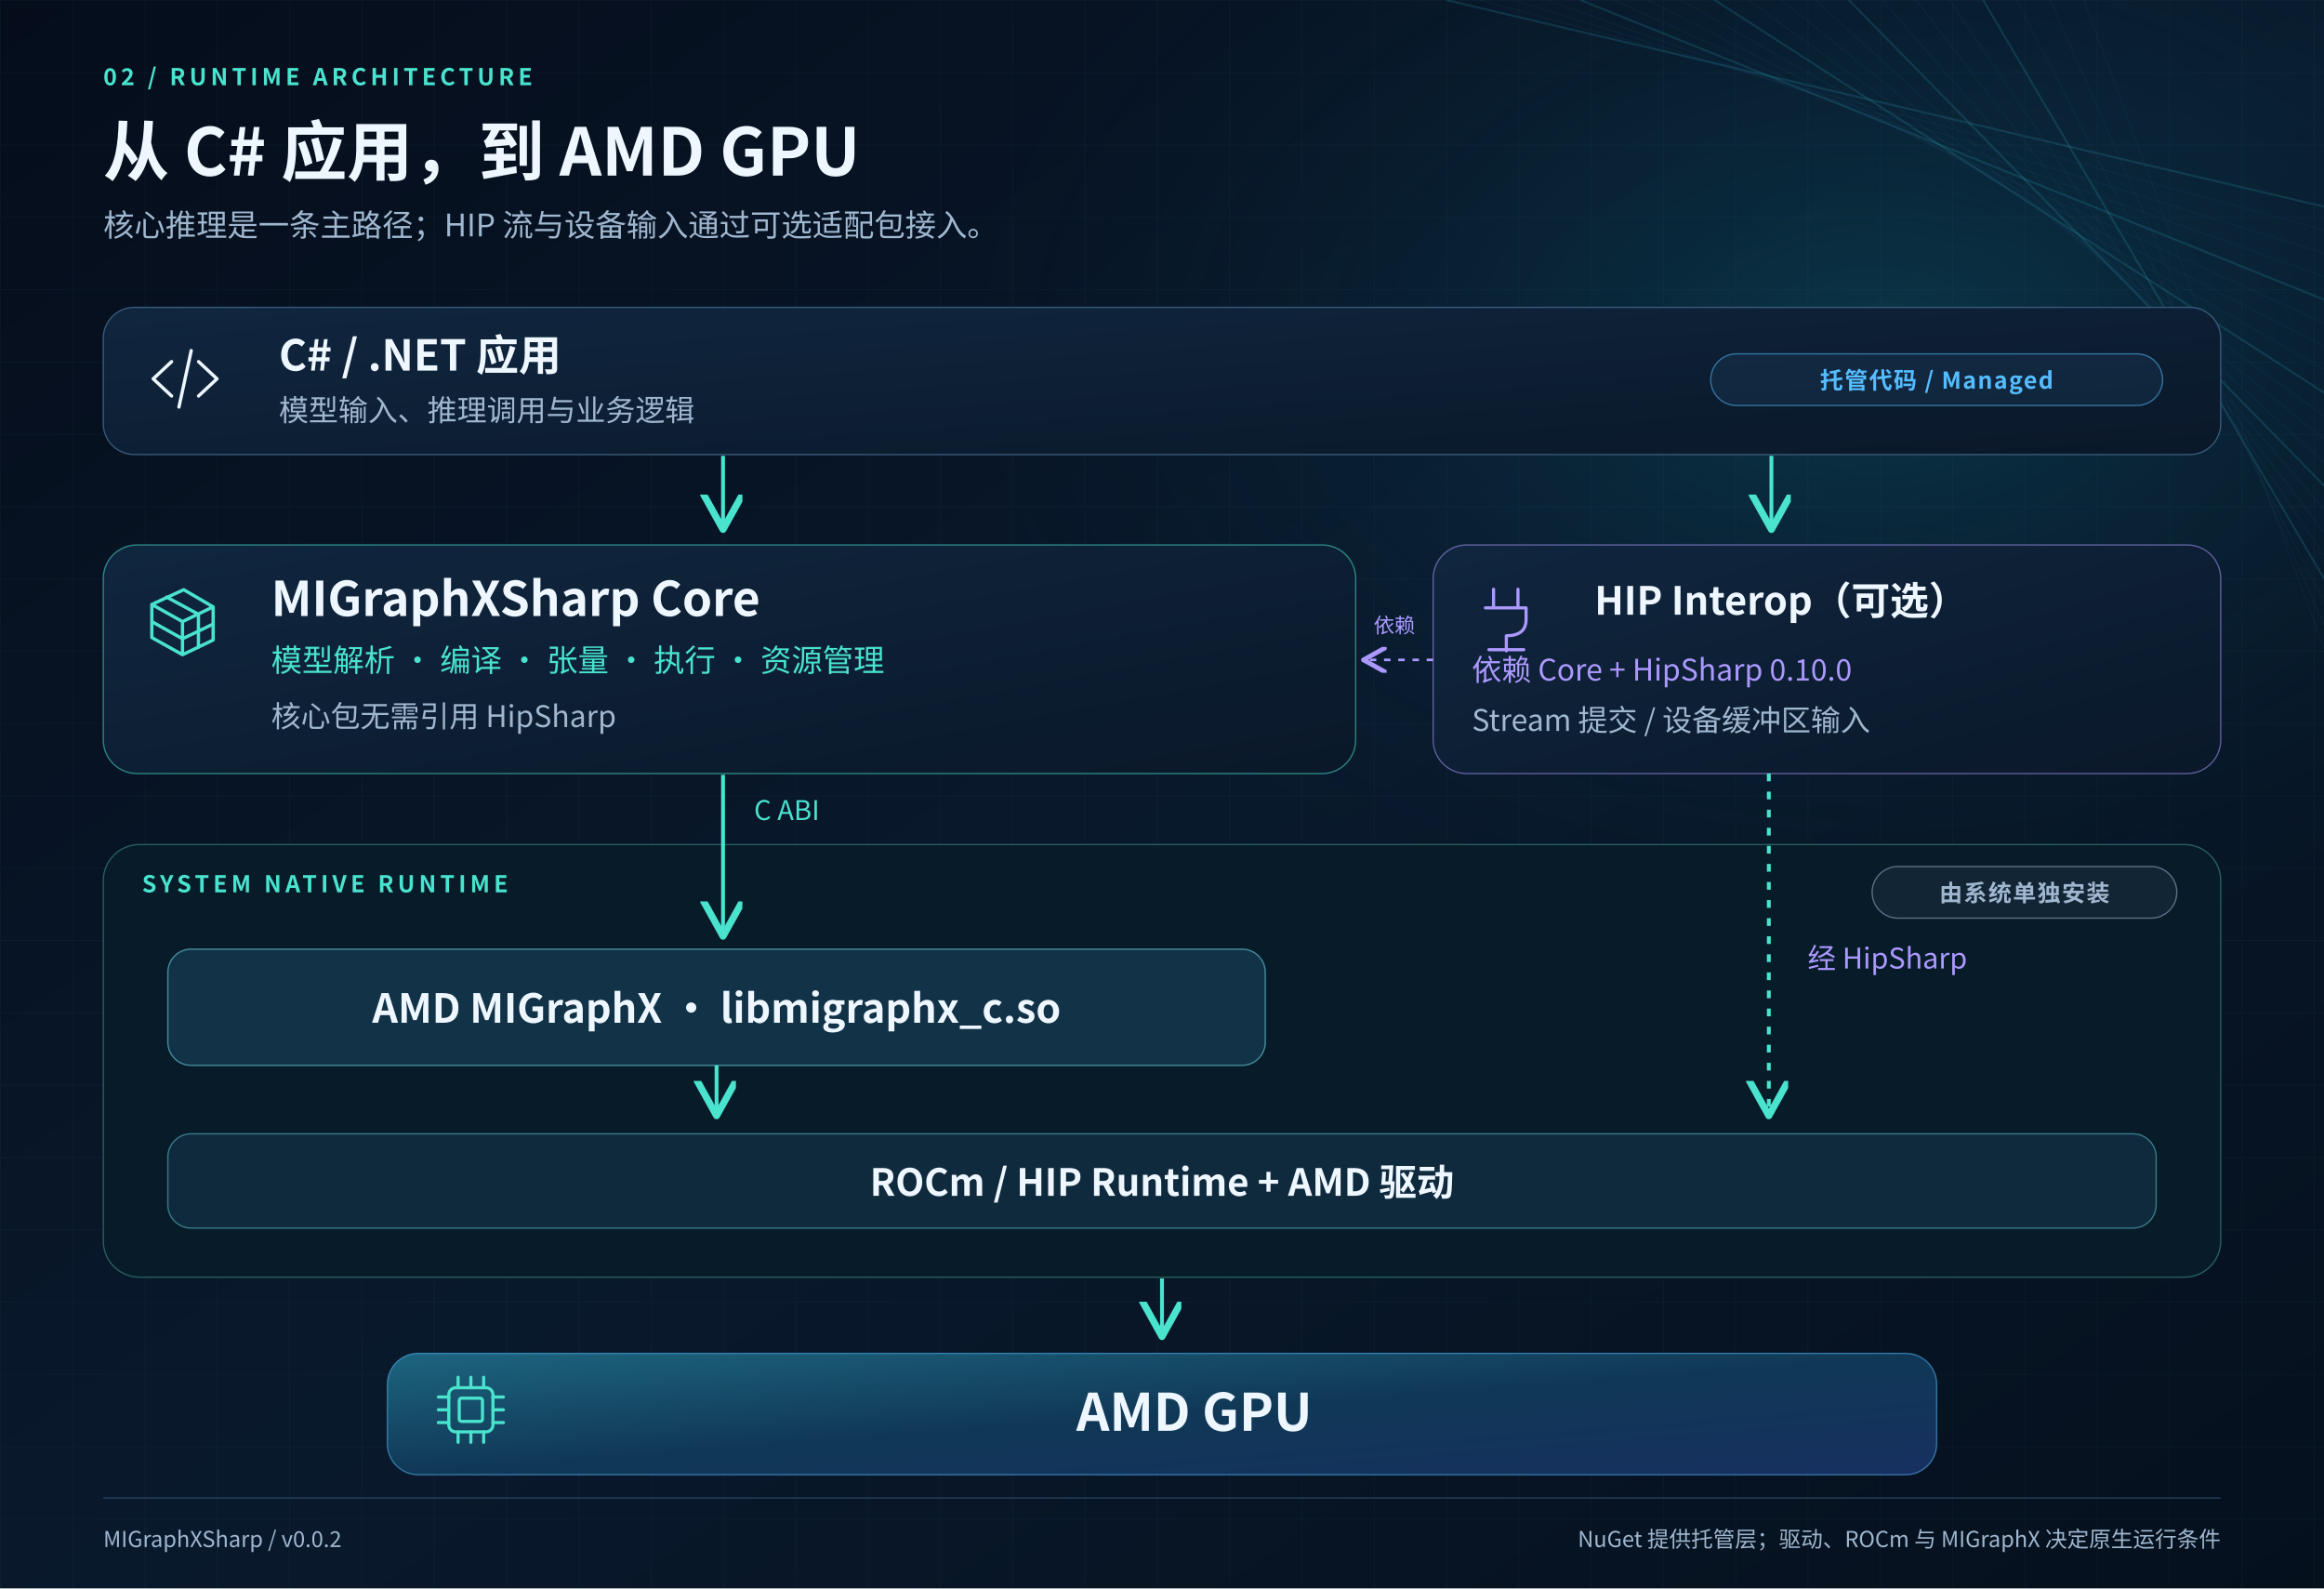
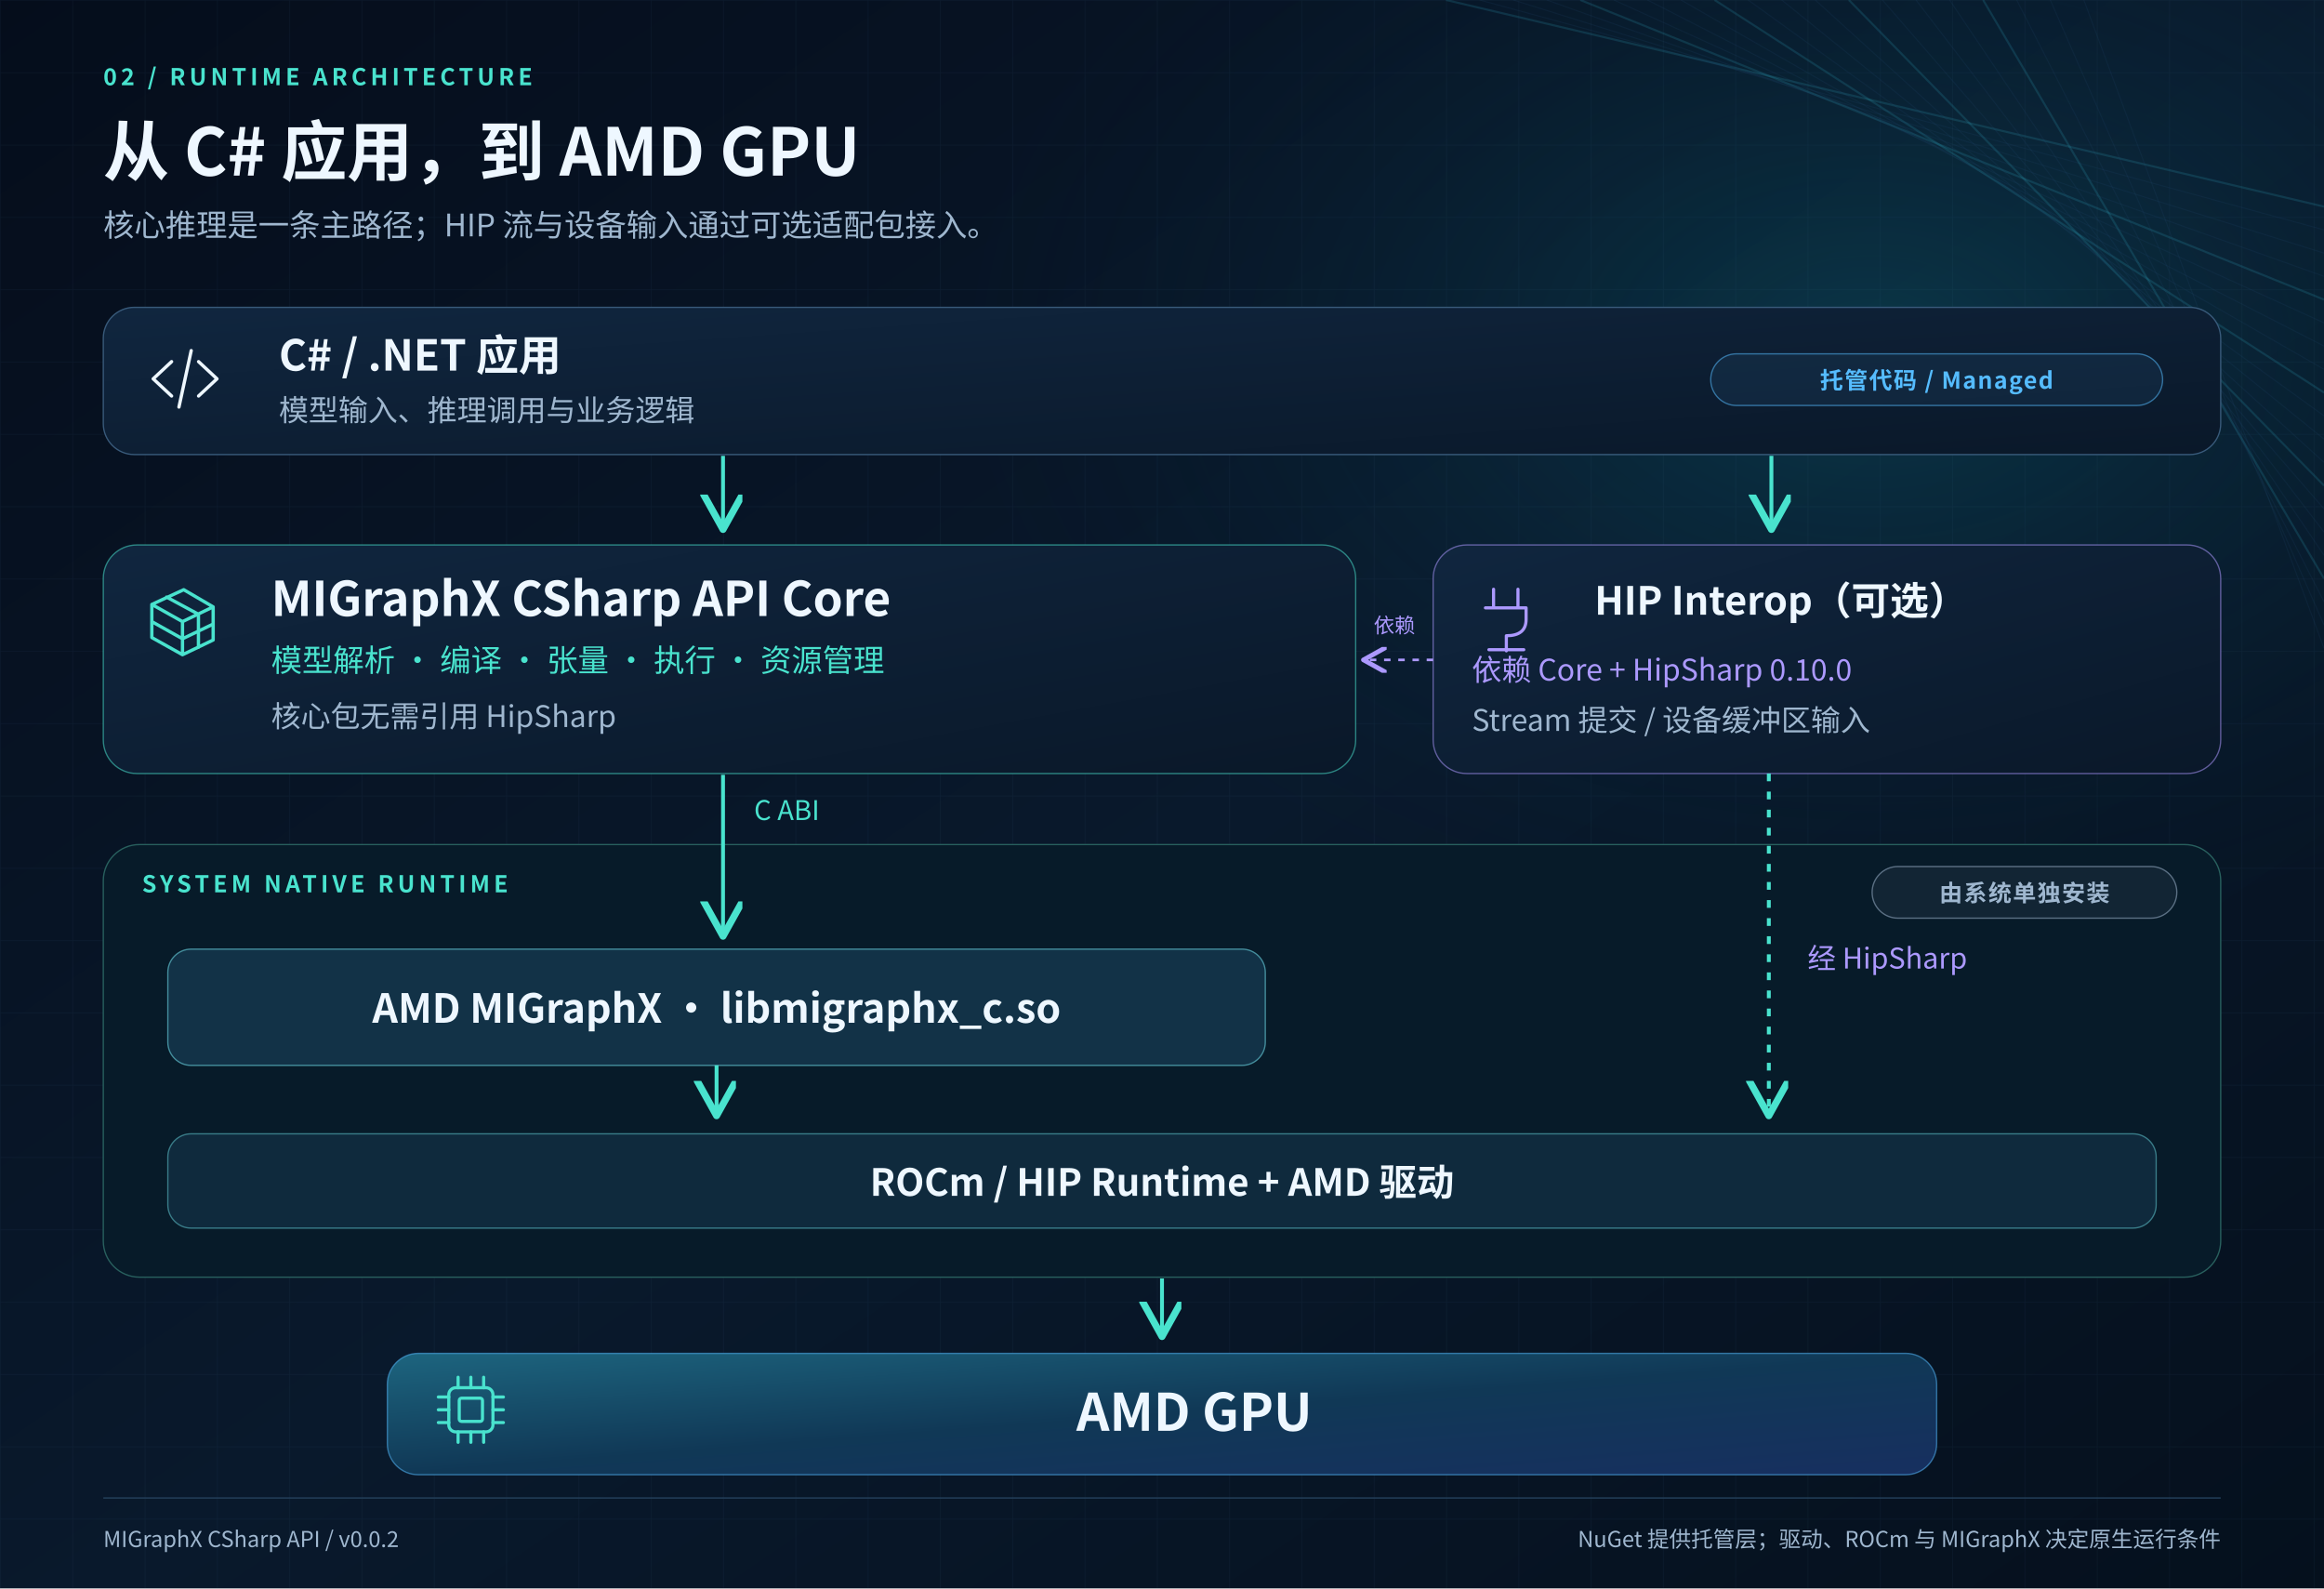
<svg xmlns="http://www.w3.org/2000/svg" width="1800" height="1230" viewBox="0 0 1800 1230" role="img" aria-labelledby="title desc">
  <defs>
    <linearGradient id="background" x1="0" y1="0" x2="1" y2="1">
      <stop stop-color="#050d1b" />
      <stop offset=".52" stop-color="#09192c" />
      <stop offset="1" stop-color="#05101d" />
    </linearGradient>
    <linearGradient id="card" x1="0" y1="0" x2="1" y2="1">
      <stop stop-color="#10263f" />
      <stop offset="1" stop-color="#0a1829" />
    </linearGradient>
    <linearGradient id="teal" x1="0" y1="0" x2="1" y2="0">
      <stop stop-color="#36b6eb" />
      <stop offset="1" stop-color="#64f1c5" />
    </linearGradient>
    <linearGradient id="purple" x1="0" y1="0" x2="1" y2="0">
      <stop stop-color="#7777ed" />
      <stop offset="1" stop-color="#c2a7ff" />
    </linearGradient>
    <linearGradient id="warm" x1="0" y1="0" x2="1" y2="0">
      <stop stop-color="#fe987a" />
      <stop offset="1" stop-color="#ffda96" />
    </linearGradient>
    <linearGradient id="chip" x1="0" y1="0" x2="1" y2="1">
      <stop stop-color="#1d657f" />
      <stop offset=".5" stop-color="#103856" />
      <stop offset="1" stop-color="#172f60" />
    </linearGradient>
    <radialGradient id="halo">
      <stop stop-color="#0d8694" stop-opacity=".27" />
      <stop offset="1" stop-color="#062c42" stop-opacity="0" />
    </radialGradient>
    <pattern id="grid" width="56" height="56" patternUnits="userSpaceOnUse">
      <path d="M56 0H0V56" fill="none" stroke="#77b9ef" stroke-opacity=".055" />
    </pattern>
    <filter id="glow" x="-100%" y="-100%" width="300%" height="300%">
      <feGaussianBlur stdDeviation="9" />
    </filter>
    <filter id="shadow" x="-30%" y="-50%" width="160%" height="220%">
      <feDropShadow dx="0" dy="18" stdDeviation="18" flood-color="#000817" flood-opacity=".7" />
    </filter>
    <marker id="arrow" markerWidth="12" markerHeight="12" refX="8" refY="5" orient="auto">
      <path d="M0 0L9 5L0 10" fill="none" stroke="#49e3ce" stroke-width="1.8" stroke-linecap="round" stroke-linejoin="round" />
    </marker>
    <marker id="purple-arrow" markerWidth="10" markerHeight="10" refX="8" refY="5" orient="auto">
      <path d="M0 0L9 5L0 10" fill="none" stroke="#ac99ff" stroke-width="1.8" stroke-linecap="round" stroke-linejoin="round" />
    </marker>
  </defs>
  <g font-family="Microsoft YaHei, Noto Sans CJK SC, Arial, sans-serif">
    <rect width="1800" height="1230" fill="url(#background)" />
    <rect width="1800" height="1230" fill="url(#grid)" />
    <ellipse cx="1450" cy="270" rx="720" ry="470" fill="url(#halo)" />
    <path d="M1120 0L1800 160" fill="none" stroke="#37c9e3" stroke-width="1.6" opacity=".15" />
    <path d="M1146 0L1800 178" fill="none" stroke="#234c77" stroke-width="0.8" opacity=".15" />
    <path d="M1172 0L1800 196" fill="none" stroke="#234c77" stroke-width="0.8" opacity=".15" />
    <path d="M1198 0L1800 214" fill="none" stroke="#234c77" stroke-width="0.8" opacity=".15" />
    <path d="M1224 0L1800 232" fill="none" stroke="#37c9e3" stroke-width="1.6" opacity=".15" />
    <path d="M1250 0L1800 250" fill="none" stroke="#234c77" stroke-width="0.8" opacity=".15" />
    <path d="M1276 0L1800 268" fill="none" stroke="#234c77" stroke-width="0.8" opacity=".15" />
    <path d="M1302 0L1800 286" fill="none" stroke="#234c77" stroke-width="0.8" opacity=".15" />
    <path d="M1328 0L1800 304" fill="none" stroke="#37c9e3" stroke-width="1.6" opacity=".15" />
    <path d="M1354 0L1800 322" fill="none" stroke="#234c77" stroke-width="0.8" opacity=".15" />
    <path d="M1380 0L1800 340" fill="none" stroke="#234c77" stroke-width="0.8" opacity=".15" />
    <path d="M1406 0L1800 358" fill="none" stroke="#234c77" stroke-width="0.8" opacity=".15" />
    <path d="M1432 0L1800 376" fill="none" stroke="#37c9e3" stroke-width="1.6" opacity=".15" />
    <path d="M1458 0L1800 394" fill="none" stroke="#234c77" stroke-width="0.8" opacity=".15" />
    <path d="M1484 0L1800 412" fill="none" stroke="#234c77" stroke-width="0.8" opacity=".15" />
    <path d="M1510 0L1800 430" fill="none" stroke="#234c77" stroke-width="0.8" opacity=".15" />
    <path d="M1536 0L1800 448" fill="none" stroke="#37c9e3" stroke-width="1.6" opacity=".15" />
    <path d="M1562 0L1800 466" fill="none" stroke="#234c77" stroke-width="0.8" opacity=".15" />
    <path d="M1588 0L1800 484" fill="none" stroke="#234c77" stroke-width="0.8" opacity=".15" />
    <path d="M1614 0L1800 502" fill="none" stroke="#234c77" stroke-width="0.8" opacity=".15" />
    <text x="80" y="66" font-size="18" fill="#49e3ce" font-weight="650" letter-spacing="3">02 / RUNTIME ARCHITECTURE</text>
    <text x="80" y="136" font-size="51" fill="#eef7ff" font-weight="750">从 C# 应用，到 AMD GPU</text>
    <text x="80" y="183" font-size="24" fill="#9fb7cf" font-weight="400">核心推理是一条主路径；HIP 流与设备输入通过可选适配包接入。</text>
    <rect x="80" y="238" width="1640" height="114" rx="24" fill="url(#card)" stroke="#385a7a" />
    <g transform="translate(112 262) scale(0.95)" fill="none" stroke="#eef7ff" stroke-width="2.7" stroke-linecap="round" stroke-linejoin="round">
      <path d="M22 19L7 33L22 47M44 19L59 33L44 47M38 10L28 56" />
    </g>
    <text x="216" y="287" font-size="33" fill="#eef7ff" font-weight="700">C# / .NET 应用</text>
    <text x="216" y="326" font-size="23" fill="#9fb7cf" font-weight="400">模型输入、推理调用与业务逻辑</text>
    <rect x="1325" y="274" width="350" height="40" rx="20" fill="#55bcff12" stroke="#55bcff88" />
    <text x="1500" y="301" font-size="18" fill="#55bcff" font-weight="650" text-anchor="middle" letter-spacing="1">托管代码 / Managed</text>
    <path d="M560 353L560 407" fill="none" stroke="#49e3ce" stroke-width="3" marker-end="url(#arrow)" />
    <path d="M1372 353L1372 407" fill="none" stroke="#49e3ce" stroke-width="3" marker-end="url(#arrow)" />
    <rect x="80" y="422" width="970" height="177" rx="26" fill="url(#card)" stroke="#49e3ce88" />
    <g transform="translate(110 450) scale(0.95)" fill="none" stroke="#49e3ce" stroke-width="2.7" stroke-linecap="round" stroke-linejoin="round">
      <path d="M8 19L34 7L58 21V48L33 60L8 46ZM8 19L33 33L58 21M33 33V60M20 13L46 27V54M8 33L33 47L58 35" />
    </g>
-     <text x="210" y="477" font-size="37" fill="#eef7ff" font-weight="700">MIGraphXSharp Core</text>
+     <text x="210" y="477" font-size="37" fill="#eef7ff" font-weight="700">MIGraphX CSharp API Core</text>
    <text x="210" y="520" font-size="24" fill="#49e3ce" font-weight="400">模型解析 · 编译 · 张量 · 执行 · 资源管理</text>
    <text x="210" y="563" font-size="23" fill="#9fb7cf" font-weight="400">核心包无需引用 HipSharp</text>
    <rect x="1110" y="422" width="610" height="177" rx="26" fill="url(#card)" stroke="#ac99ff88" />
    <g transform="translate(1137 450) scale(0.9)" fill="none" stroke="#ac99ff" stroke-width="2.7" stroke-linecap="round" stroke-linejoin="round">
      <path d="M22 7V22M43 7V22M15 23H50V33Q50 47 33 47V60M18 59H48" />
    </g>
    <text x="1235" y="476" font-size="30" fill="#eef7ff" font-weight="700">HIP Interop（可选）</text>
    <text x="1140" y="527" font-size="23" fill="#ac99ff" font-weight="400">依赖 Core + HipSharp 0.10.0</text>
    <text x="1140" y="566" font-size="23" fill="#9fb7cf" font-weight="400">Stream 提交 / 设备缓冲区输入</text>
    <path d="M1110 511L1058 511" fill="none" stroke="#ac99ff" stroke-width="2" stroke-dasharray="5 6" marker-end="url(#purple-arrow)" />
    <text x="1080" y="490" font-size="16" fill="#ac99ff" font-weight="400" text-anchor="middle">依赖</text>
    <rect x="80" y="654" width="1640" height="335" rx="28" fill="#071b29" stroke="#28605e" />
    <text x="110" y="691" font-size="18" fill="#49e3ce" font-weight="650" letter-spacing="3">SYSTEM NATIVE RUNTIME</text>
    <rect x="1450" y="671" width="236" height="40" rx="20" fill="#9fb7cf12" stroke="#9fb7cf88" />
    <text x="1568" y="698" font-size="18" fill="#9fb7cf" font-weight="650" text-anchor="middle" letter-spacing="1">由系统单独安装</text>
    <path d="M560 600L560 722" fill="none" stroke="#49e3ce" stroke-width="3" marker-end="url(#arrow)" />
    <text x="584" y="635" font-size="21" fill="#49e3ce" font-weight="400">C ABI</text>
    <rect x="130" y="735" width="850" height="90" rx="18" fill="#123247" stroke="#448e9d" />
    <text x="555" y="792" font-size="31" fill="#eef7ff" font-weight="650" text-anchor="middle">AMD MIGraphX  ·  libmigraphx_c.so</text>
    <path d="M1370 599L1370 861" fill="none" stroke="#49e3ce" stroke-width="3" stroke-dasharray="6 8" marker-end="url(#arrow)" />
    <text x="1400" y="750" font-size="22" fill="#ac99ff" font-weight="400">经 HipSharp</text>
    <path d="M555 825L555 861" fill="none" stroke="#49e3ce" stroke-width="3" marker-end="url(#arrow)" />
    <rect x="130" y="878" width="1540" height="73" rx="18" fill="#0f2a3d" stroke="#397c88" />
    <text x="900" y="926" font-size="29" fill="#eef7ff" font-weight="650" text-anchor="middle">ROCm / HIP Runtime  +  AMD 驱动</text>
    <path d="M900 990L900 1032" fill="none" stroke="#49e3ce" stroke-width="3" marker-end="url(#arrow)" />
    <rect x="300" y="1048" width="1200" height="94" rx="24" fill="url(#chip)" stroke="#55bcff88" />
    <g transform="translate(335 1062) scale(0.9)" fill="none" stroke="#49e3ce" stroke-width="2.7" stroke-linecap="round" stroke-linejoin="round">
      <rect x="14" y="14" width="38" height="38" rx="6" />
      <rect x="23" y="23" width="20" height="20" rx="2" />
      <path d="M22 5V14M33 5V14M44 5V14M22 52V61M33 52V61M44 52V61M5 22H14M5 33H14M5 44H14M52 22H61M52 33H61M52 44H61" />
    </g>
    <text x="925" y="1108" font-size="40" fill="#eef7ff" font-weight="750" text-anchor="middle">AMD GPU</text>
    <path d="M80 1160L1720 1160" fill="none" stroke="#24405b" stroke-width="1" />
-     <text x="80" y="1198" font-size="17" fill="#9fb7cf" font-weight="500">MIGraphXSharp  /  v0.0.2</text>
+     <text x="80" y="1198" font-size="17" fill="#9fb7cf" font-weight="500">MIGraphX CSharp API  /  v0.0.2</text>
    <text x="1720" y="1198" font-size="17" fill="#9fb7cf" font-weight="400" text-anchor="end">NuGet 提供托管层；驱动、ROCm 与 MIGraphX 决定原生运行条件</text>
  </g>
</svg>
